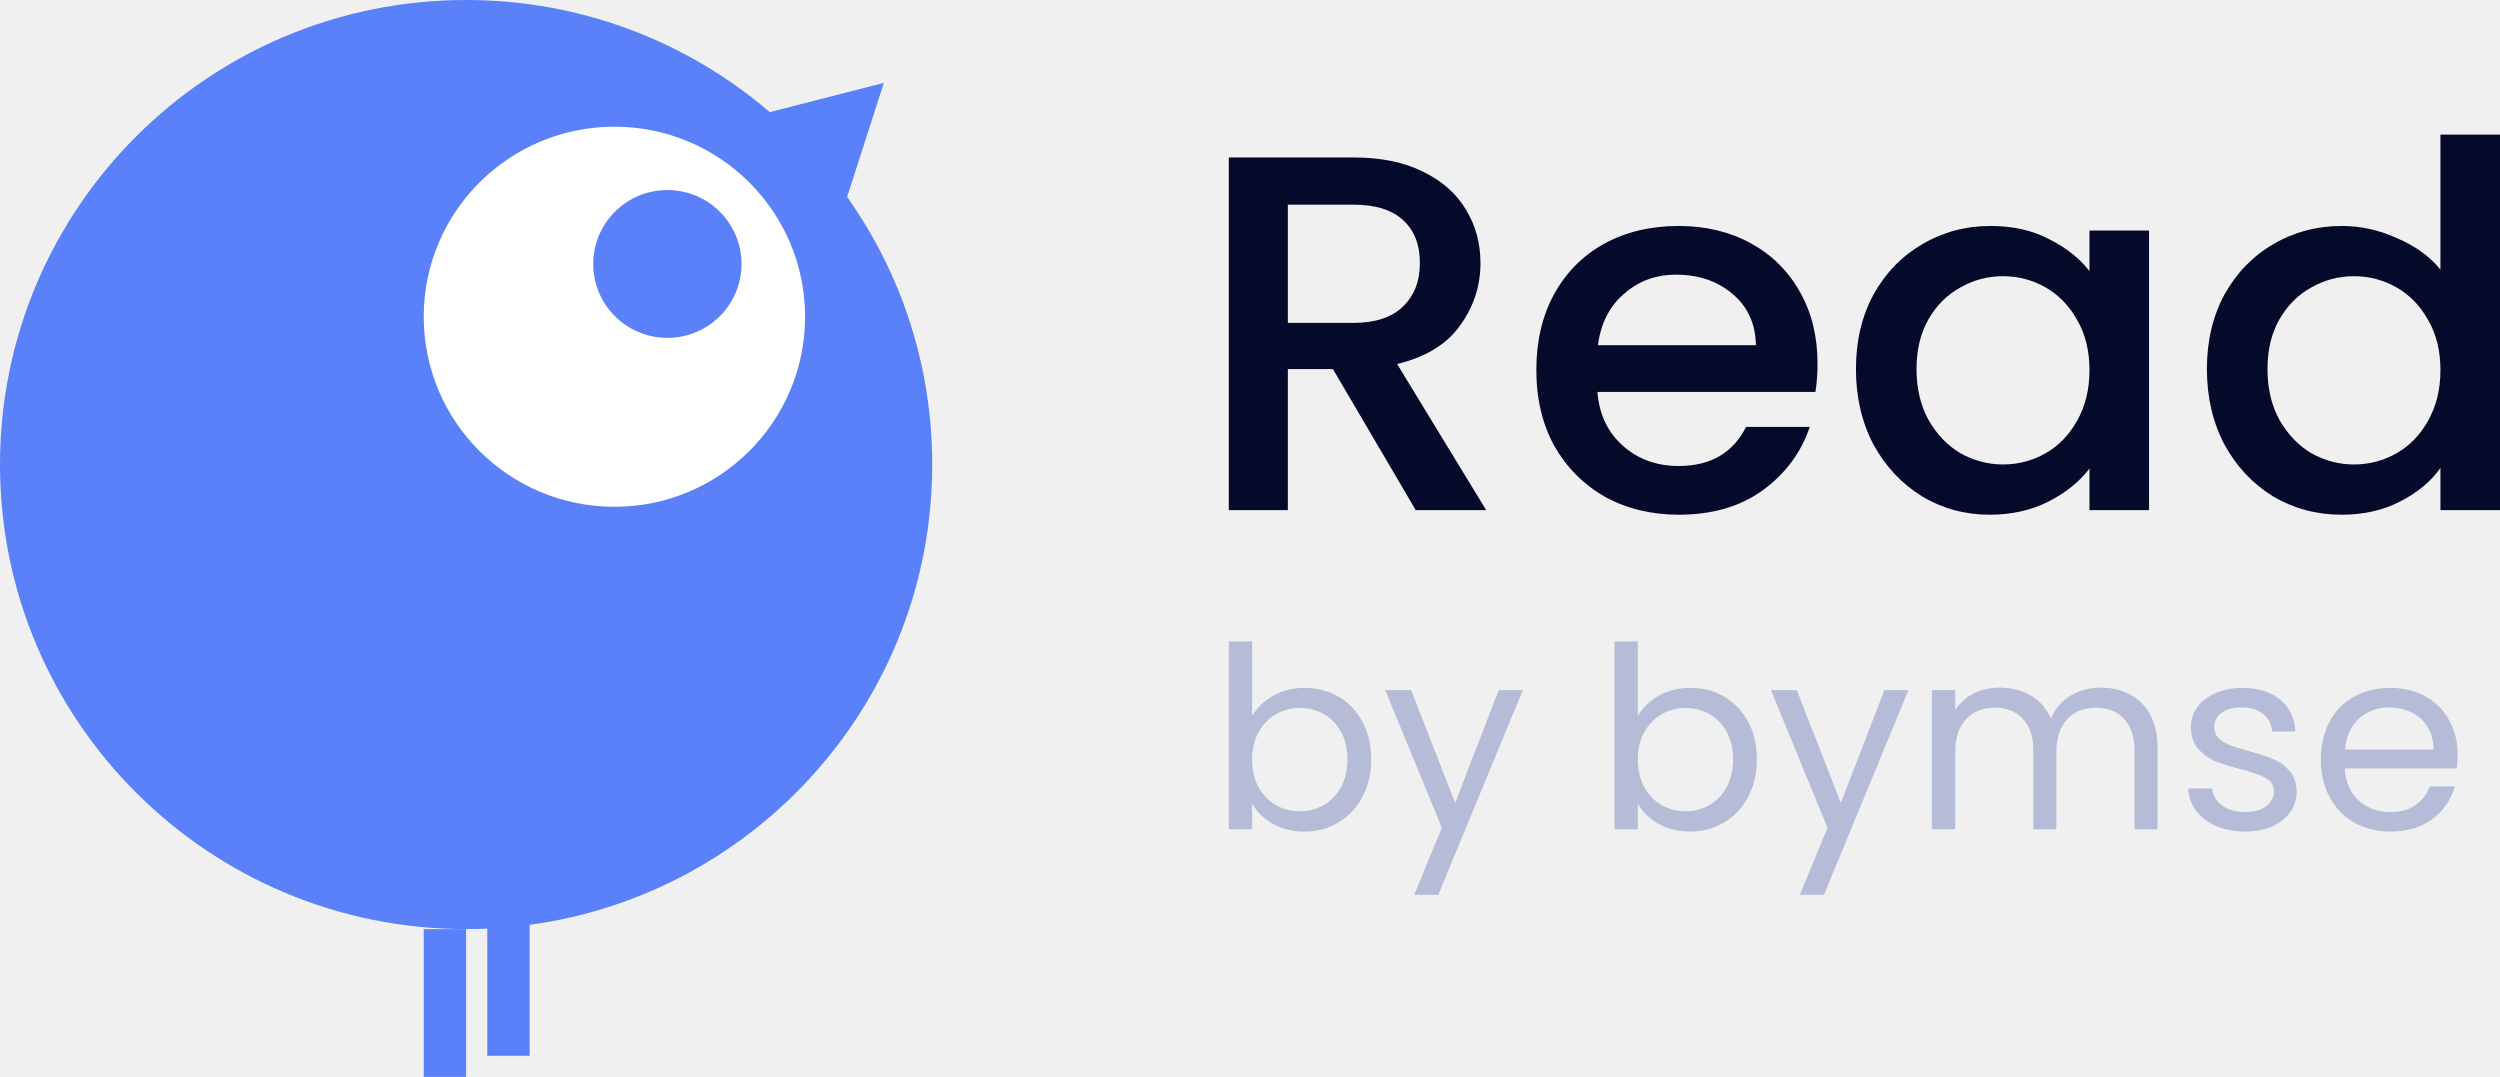
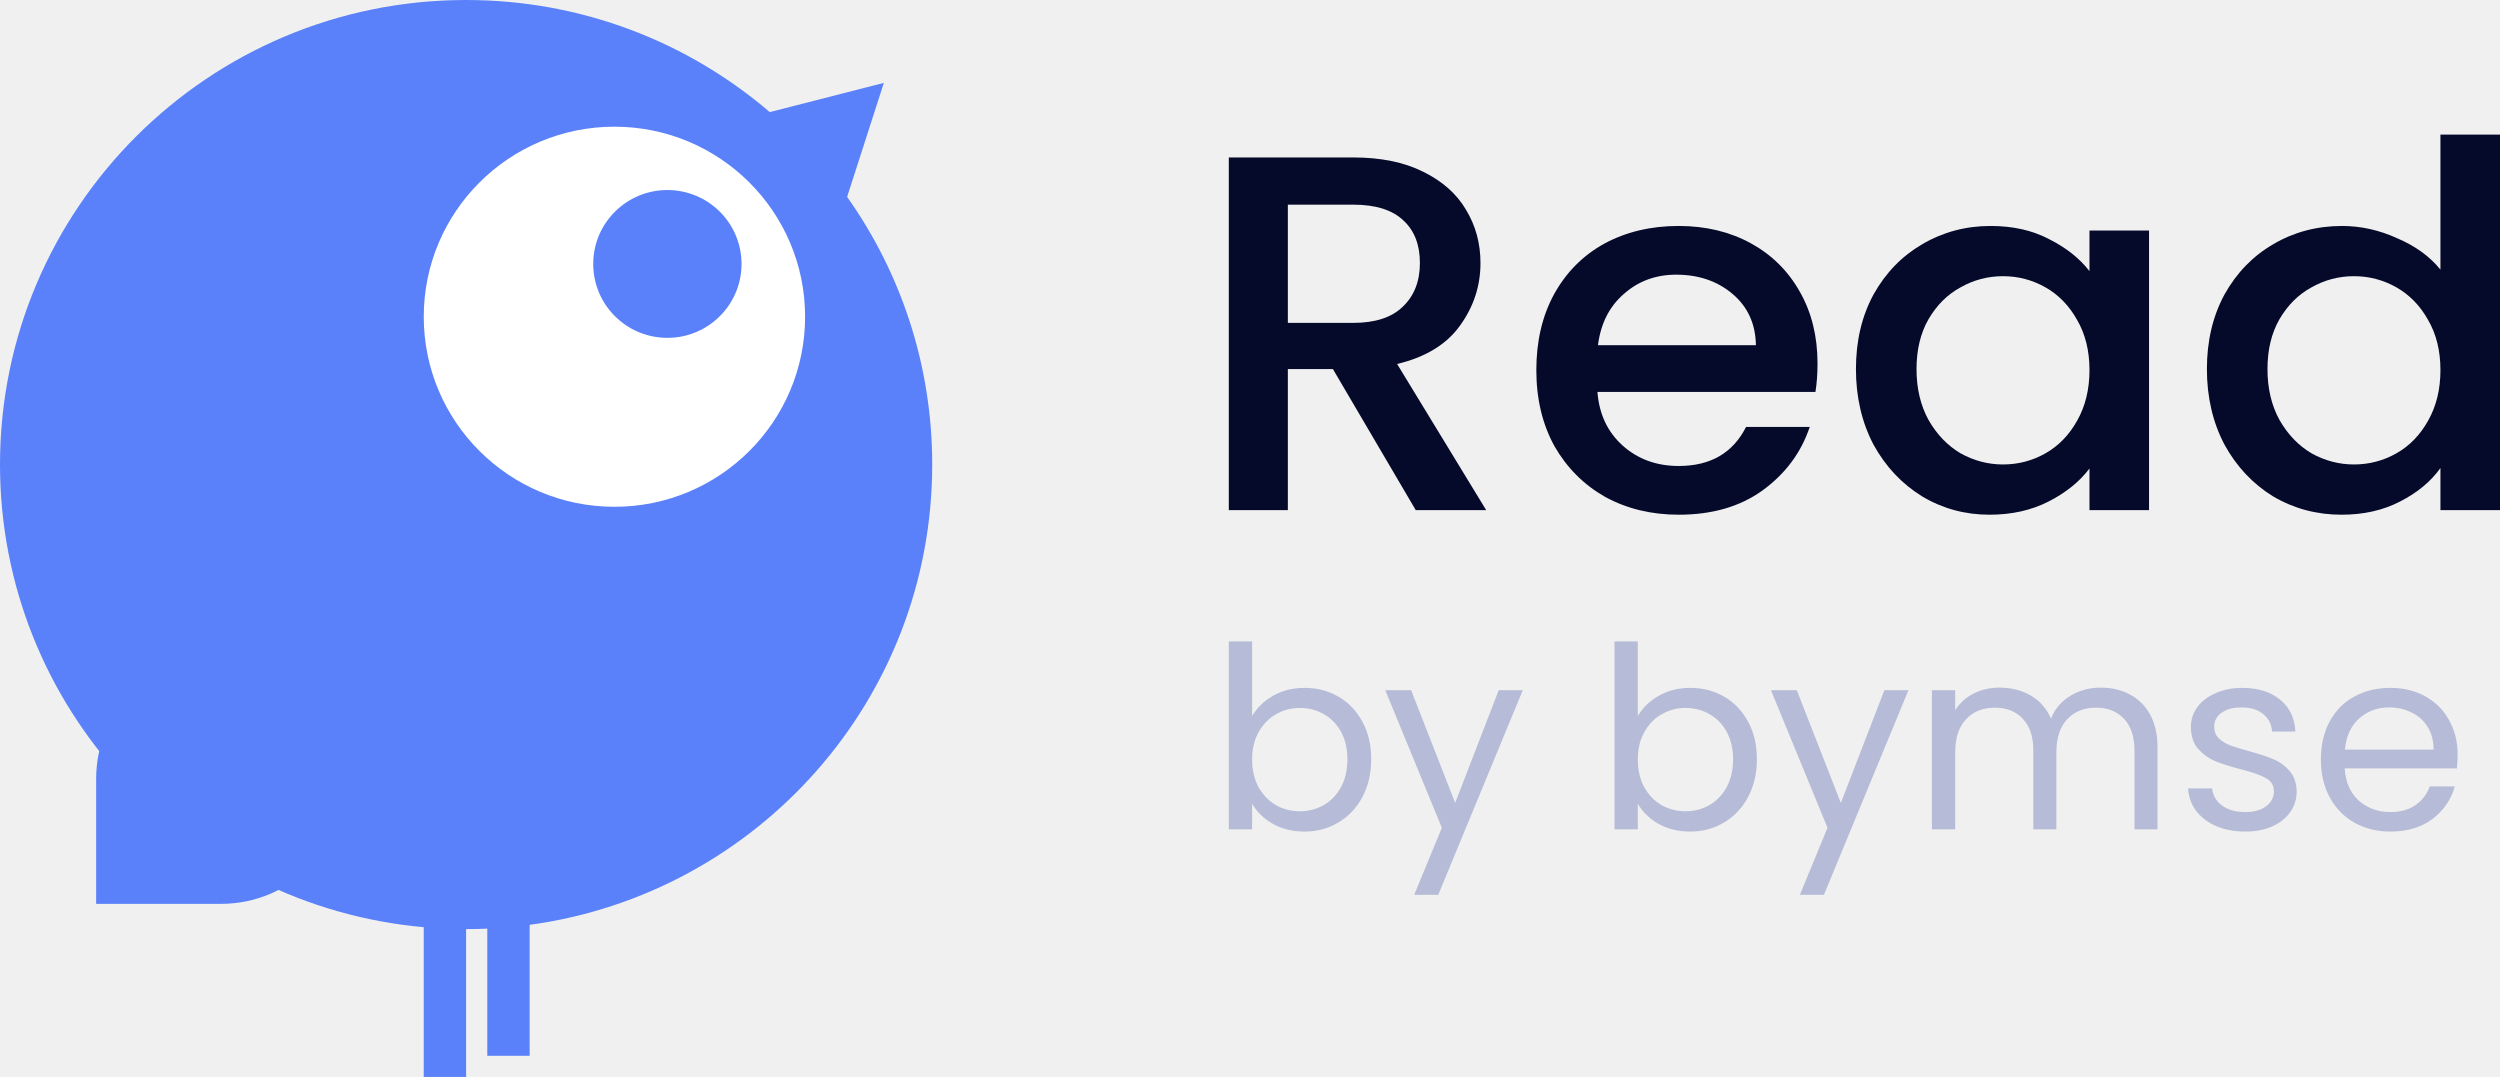
<svg xmlns="http://www.w3.org/2000/svg" width="130" height="56" viewBox="0 0 130 56" fill="none">
  <path d="M73.619 26.527L69.311 19.191H66.968V26.527H63.898V8.187H70.361C71.797 8.187 73.009 8.434 73.996 8.926C75.002 9.419 75.747 10.079 76.231 10.905C76.734 11.732 76.985 12.656 76.985 13.676C76.985 14.873 76.626 15.963 75.908 16.948C75.208 17.916 74.122 18.576 72.65 18.927L77.282 26.527H73.619ZM66.968 16.79H70.361C71.51 16.79 72.372 16.509 72.946 15.946C73.539 15.383 73.835 14.626 73.835 13.676C73.835 12.726 73.548 11.987 72.973 11.46C72.399 10.914 71.528 10.642 70.361 10.642H66.968V16.79Z" fill="#060A2A" />
  <path d="M94.511 18.901C94.511 19.446 94.475 19.939 94.403 20.379H83.067C83.156 21.54 83.596 22.472 84.386 23.176C85.176 23.88 86.145 24.231 87.294 24.231C88.946 24.231 90.113 23.554 90.795 22.2H94.107C93.658 23.537 92.842 24.636 91.657 25.498C90.49 26.343 89.036 26.765 87.294 26.765C85.876 26.765 84.602 26.457 83.471 25.841C82.358 25.208 81.478 24.328 80.832 23.202C80.203 22.059 79.889 20.739 79.889 19.244C79.889 17.749 80.194 16.438 80.805 15.312C81.433 14.169 82.304 13.289 83.417 12.673C84.548 12.058 85.84 11.75 87.294 11.75C88.695 11.75 89.942 12.049 91.037 12.647C92.132 13.245 92.985 14.09 93.596 15.18C94.206 16.253 94.511 17.494 94.511 18.901ZM91.307 17.951C91.289 16.843 90.885 15.954 90.095 15.286C89.305 14.617 88.327 14.283 87.16 14.283C86.101 14.283 85.194 14.617 84.44 15.286C83.686 15.937 83.237 16.825 83.094 17.951H91.307Z" fill="#060A2A" />
  <path d="M96.509 19.191C96.509 17.731 96.814 16.438 97.424 15.312C98.053 14.186 98.897 13.316 99.956 12.7C101.033 12.066 102.218 11.75 103.51 11.75C104.677 11.75 105.691 11.979 106.553 12.436C107.433 12.876 108.133 13.43 108.653 14.098V11.987H111.75V26.527H108.653V24.363C108.133 25.049 107.424 25.621 106.526 26.079C105.628 26.536 104.605 26.765 103.456 26.765C102.182 26.765 101.015 26.448 99.956 25.815C98.897 25.164 98.053 24.267 97.424 23.123C96.814 21.962 96.509 20.651 96.509 19.191ZM108.653 19.244C108.653 18.241 108.438 17.37 108.007 16.632C107.594 15.893 107.047 15.33 106.365 14.943C105.682 14.556 104.946 14.362 104.156 14.362C103.367 14.362 102.63 14.556 101.948 14.943C101.266 15.312 100.71 15.866 100.279 16.605C99.866 17.327 99.659 18.189 99.659 19.191C99.659 20.194 99.866 21.074 100.279 21.83C100.71 22.587 101.266 23.167 101.948 23.572C102.648 23.959 103.384 24.152 104.156 24.152C104.946 24.152 105.682 23.959 106.365 23.572C107.047 23.185 107.594 22.622 108.007 21.883C108.438 21.126 108.653 20.247 108.653 19.244Z" fill="#060A2A" />
  <path d="M114.759 19.191C114.759 17.731 115.064 16.438 115.674 15.312C116.303 14.186 117.146 13.316 118.206 12.7C119.283 12.066 120.477 11.75 121.787 11.75C122.756 11.75 123.708 11.961 124.641 12.383C125.593 12.788 126.347 13.333 126.903 14.019V7H130V26.527H126.903V24.337C126.401 25.041 125.701 25.621 124.803 26.079C123.923 26.536 122.909 26.765 121.76 26.765C120.468 26.765 119.283 26.448 118.206 25.815C117.146 25.164 116.303 24.267 115.674 23.123C115.064 21.962 114.759 20.651 114.759 19.191ZM126.903 19.244C126.903 18.241 126.688 17.37 126.257 16.632C125.844 15.893 125.297 15.33 124.615 14.943C123.932 14.556 123.196 14.362 122.406 14.362C121.617 14.362 120.881 14.556 120.198 14.943C119.516 15.312 118.96 15.866 118.529 16.605C118.116 17.327 117.909 18.189 117.909 19.191C117.909 20.194 118.116 21.074 118.529 21.83C118.96 22.587 119.516 23.167 120.198 23.572C120.898 23.959 121.635 24.152 122.406 24.152C123.196 24.152 123.932 23.959 124.615 23.572C125.297 23.185 125.844 22.622 126.257 21.883C126.688 21.126 126.903 20.247 126.903 19.244Z" fill="#060A2A" />
-   <path d="M65.11 37.235C65.359 36.803 65.723 36.451 66.203 36.178C66.682 35.906 67.228 35.769 67.841 35.769C68.498 35.769 69.088 35.923 69.612 36.231C70.136 36.539 70.549 36.975 70.85 37.538C71.152 38.093 71.303 38.74 71.303 39.479C71.303 40.21 71.152 40.861 70.85 41.433C70.549 42.005 70.131 42.45 69.599 42.767C69.075 43.084 68.489 43.242 67.841 43.242C67.21 43.242 66.655 43.106 66.176 42.833C65.705 42.56 65.35 42.212 65.11 41.79V43.123H63.898V33.353H65.11V37.235ZM70.065 39.479C70.065 38.933 69.954 38.458 69.732 38.053C69.51 37.648 69.208 37.34 68.826 37.129C68.453 36.918 68.04 36.812 67.588 36.812C67.144 36.812 66.731 36.922 66.349 37.142C65.976 37.353 65.674 37.666 65.443 38.08C65.221 38.484 65.11 38.955 65.11 39.492C65.11 40.038 65.221 40.518 65.443 40.931C65.674 41.336 65.976 41.649 66.349 41.869C66.731 42.08 67.144 42.186 67.588 42.186C68.04 42.186 68.453 42.08 68.826 41.869C69.208 41.649 69.51 41.336 69.732 40.931C69.954 40.518 70.065 40.034 70.065 39.479Z" fill="#B6BCD7" />
-   <path d="M79.185 35.888L74.79 46.529H73.538L74.976 43.044L72.033 35.888H73.378L75.669 41.75L77.933 35.888H79.185Z" fill="#B6BCD7" />
-   <path d="M85.166 37.235C85.414 36.803 85.778 36.451 86.258 36.178C86.737 35.906 87.283 35.769 87.896 35.769C88.553 35.769 89.143 35.923 89.667 36.231C90.191 36.539 90.604 36.975 90.906 37.538C91.208 38.093 91.359 38.74 91.359 39.479C91.359 40.21 91.208 40.861 90.906 41.433C90.604 42.005 90.186 42.45 89.654 42.767C89.13 43.084 88.544 43.242 87.896 43.242C87.265 43.242 86.71 43.106 86.231 42.833C85.76 42.56 85.405 42.212 85.166 41.79V43.123H83.954V33.353H85.166V37.235ZM90.12 39.479C90.12 38.933 90.009 38.458 89.787 38.053C89.565 37.648 89.263 37.34 88.881 37.129C88.508 36.918 88.096 36.812 87.643 36.812C87.199 36.812 86.786 36.922 86.404 37.142C86.031 37.353 85.729 37.666 85.499 38.08C85.277 38.484 85.166 38.955 85.166 39.492C85.166 40.038 85.277 40.518 85.499 40.931C85.729 41.336 86.031 41.649 86.404 41.869C86.786 42.08 87.199 42.186 87.643 42.186C88.096 42.186 88.508 42.08 88.881 41.869C89.263 41.649 89.565 41.336 89.787 40.931C90.009 40.518 90.12 40.034 90.12 39.479Z" fill="#B6BCD7" />
-   <path d="M99.24 35.888L94.845 46.529H93.593L95.031 43.044L92.088 35.888H93.433L95.724 41.75L97.988 35.888H99.24Z" fill="#B6BCD7" />
-   <path d="M109.235 35.756C109.803 35.756 110.309 35.875 110.753 36.112C111.197 36.341 111.548 36.689 111.805 37.156C112.063 37.622 112.191 38.19 112.191 38.859V43.123H110.993V39.03C110.993 38.309 110.811 37.758 110.447 37.38C110.092 36.993 109.608 36.799 108.995 36.799C108.365 36.799 107.863 37.001 107.49 37.406C107.117 37.802 106.931 38.379 106.931 39.136V43.123H105.732V39.03C105.732 38.309 105.55 37.758 105.186 37.38C104.831 36.993 104.347 36.799 103.734 36.799C103.104 36.799 102.602 37.001 102.23 37.406C101.857 37.802 101.67 38.379 101.67 39.136V43.123H100.458V35.888H101.67V36.931C101.91 36.553 102.23 36.262 102.629 36.06C103.037 35.857 103.486 35.756 103.974 35.756C104.587 35.756 105.128 35.892 105.599 36.165C106.07 36.438 106.42 36.839 106.651 37.367C106.855 36.856 107.193 36.46 107.663 36.178C108.134 35.897 108.658 35.756 109.235 35.756Z" fill="#B6BCD7" />
-   <path d="M116.763 43.242C116.204 43.242 115.702 43.15 115.258 42.965C114.814 42.771 114.464 42.507 114.206 42.172C113.949 41.829 113.807 41.438 113.78 40.998H115.032C115.067 41.358 115.236 41.653 115.538 41.882C115.849 42.111 116.253 42.225 116.75 42.225C117.212 42.225 117.576 42.124 117.842 41.922C118.108 41.719 118.242 41.464 118.242 41.156C118.242 40.839 118.099 40.606 117.815 40.456C117.531 40.298 117.092 40.144 116.497 39.994C115.955 39.853 115.511 39.712 115.165 39.572C114.828 39.422 114.535 39.206 114.286 38.925C114.046 38.634 113.926 38.256 113.926 37.789C113.926 37.419 114.037 37.081 114.259 36.773C114.481 36.465 114.797 36.222 115.205 36.046C115.613 35.862 116.08 35.769 116.603 35.769C117.411 35.769 118.064 35.972 118.561 36.377C119.058 36.781 119.325 37.336 119.36 38.04H118.148C118.122 37.662 117.966 37.358 117.682 37.129C117.407 36.9 117.034 36.786 116.563 36.786C116.128 36.786 115.782 36.878 115.525 37.063C115.267 37.248 115.138 37.49 115.138 37.789C115.138 38.027 115.214 38.225 115.365 38.383C115.525 38.533 115.72 38.656 115.951 38.753C116.191 38.841 116.519 38.942 116.936 39.057C117.46 39.197 117.886 39.338 118.215 39.479C118.543 39.611 118.823 39.814 119.054 40.087C119.294 40.359 119.418 40.716 119.427 41.156C119.427 41.552 119.316 41.908 119.094 42.225C118.872 42.542 118.557 42.793 118.148 42.978C117.749 43.154 117.287 43.242 116.763 43.242Z" fill="#B6BCD7" />
-   <path d="M127.797 39.228C127.797 39.457 127.783 39.699 127.757 39.955H121.923C121.968 40.667 122.212 41.226 122.656 41.631C123.109 42.027 123.655 42.225 124.294 42.225C124.818 42.225 125.253 42.106 125.599 41.869C125.954 41.622 126.203 41.297 126.345 40.892H127.65C127.455 41.587 127.064 42.155 126.478 42.595C125.892 43.026 125.164 43.242 124.294 43.242C123.602 43.242 122.98 43.088 122.43 42.78C121.888 42.472 121.462 42.036 121.151 41.473C120.84 40.901 120.685 40.24 120.685 39.492C120.685 38.744 120.836 38.089 121.138 37.525C121.44 36.962 121.861 36.531 122.403 36.231C122.953 35.923 123.584 35.769 124.294 35.769C124.987 35.769 125.599 35.919 126.132 36.218C126.665 36.517 127.073 36.931 127.357 37.459C127.65 37.978 127.797 38.568 127.797 39.228ZM126.545 38.977C126.545 38.52 126.443 38.128 126.239 37.802C126.034 37.468 125.755 37.217 125.399 37.05C125.053 36.874 124.667 36.786 124.241 36.786C123.628 36.786 123.104 36.979 122.669 37.367C122.243 37.754 121.999 38.291 121.937 38.977H126.545Z" fill="#B6BCD7" />
-   <path fill-rule="evenodd" clip-rule="evenodd" d="M3.05176e-05 24.157C3.05176e-05 37.498 10.851 48.314 24.237 48.314C24.607 48.314 24.974 48.306 25.339 48.289V54.902H27.542V48.091C39.365 46.484 48.475 36.381 48.475 24.157C48.475 18.974 46.837 14.173 44.05 10.238L45.96 4.31L40.027 5.829C35.785 2.196 30.269 0 24.237 0C10.851 0 3.05176e-05 10.815 3.05176e-05 24.157ZM24.237 48.314L24.237 56H22.034V48.314H24.237Z" fill="#5A81FA" />
-   <path fill-rule="evenodd" clip-rule="evenodd" d="M31.949 26.353C26.473 26.353 22.034 21.929 22.034 16.471C22.034 11.013 26.473 6.588 31.949 6.588C37.425 6.588 41.864 11.013 41.864 16.471C41.864 21.929 37.425 26.353 31.949 26.353ZM34.703 17.569C32.574 17.569 30.848 15.848 30.848 13.726C30.848 11.603 32.574 9.883 34.703 9.883C36.833 9.883 38.559 11.603 38.559 13.726C38.559 15.848 36.833 17.569 34.703 17.569Z" fill="white" />
+   <path d="M65.11 37.235C65.359 36.804 65.723 36.452 66.203 36.179C66.682 35.906 67.228 35.77 67.841 35.77C68.498 35.77 69.088 35.924 69.612 36.232C70.136 36.54 70.549 36.975 70.85 37.539C71.152 38.093 71.303 38.74 71.303 39.48C71.303 40.21 71.152 40.862 70.85 41.434C70.549 42.006 70.131 42.45 69.599 42.767C69.075 43.084 68.489 43.242 67.841 43.242C67.21 43.242 66.655 43.106 66.176 42.833C65.705 42.56 65.35 42.213 65.11 41.79V43.124H63.898V33.353H65.11V37.235ZM70.065 39.48C70.065 38.934 69.954 38.459 69.732 38.054C69.51 37.649 69.208 37.341 68.826 37.13C68.453 36.918 68.04 36.813 67.588 36.813C67.144 36.813 66.731 36.923 66.349 37.143C65.976 37.354 65.674 37.666 65.443 38.08C65.221 38.485 65.11 38.956 65.11 39.493C65.11 40.039 65.221 40.518 65.443 40.932C65.674 41.337 65.976 41.649 66.349 41.869C66.731 42.081 67.144 42.186 67.588 42.186C68.04 42.186 68.453 42.081 68.826 41.869C69.208 41.649 69.51 41.337 69.732 40.932C69.954 40.518 70.065 40.034 70.065 39.48Z" fill="#B6BCD7" />
+   <path d="M79.185 35.889L74.79 46.53H73.538L74.976 43.044L72.033 35.889H73.378L75.669 41.751L77.933 35.889H79.185Z" fill="#B6BCD7" />
+   <path d="M85.166 37.235C85.414 36.804 85.778 36.452 86.258 36.179C86.737 35.906 87.283 35.77 87.896 35.77C88.553 35.77 89.143 35.924 89.667 36.232C90.191 36.54 90.604 36.975 90.906 37.539C91.208 38.093 91.359 38.74 91.359 39.48C91.359 40.21 91.208 40.862 90.906 41.434C90.604 42.006 90.186 42.45 89.654 42.767C89.13 43.084 88.544 43.242 87.896 43.242C87.265 43.242 86.71 43.106 86.231 42.833C85.76 42.56 85.405 42.213 85.166 41.79V43.124H83.954V33.353H85.166V37.235ZM90.12 39.48C90.12 38.934 90.009 38.459 89.787 38.054C89.565 37.649 89.263 37.341 88.881 37.13C88.508 36.918 88.096 36.813 87.643 36.813C87.199 36.813 86.786 36.923 86.404 37.143C86.031 37.354 85.729 37.666 85.499 38.08C85.277 38.485 85.166 38.956 85.166 39.493C85.166 40.039 85.277 40.518 85.499 40.932C85.729 41.337 86.031 41.649 86.404 41.869C86.786 42.081 87.199 42.186 87.643 42.186C88.096 42.186 88.508 42.081 88.881 41.869C89.263 41.649 89.565 41.337 89.787 40.932C90.009 40.518 90.12 40.034 90.12 39.48Z" fill="#B6BCD7" />
+   <path d="M99.24 35.889L94.845 46.53H93.593L95.031 43.044L92.088 35.889H93.433L95.724 41.751L97.988 35.889H99.24Z" fill="#B6BCD7" />
+   <path d="M109.235 35.756C109.803 35.756 110.309 35.875 110.753 36.113C111.197 36.342 111.548 36.689 111.805 37.156C112.063 37.622 112.191 38.19 112.191 38.859V43.124H110.993V39.031C110.993 38.309 110.811 37.759 110.447 37.38C110.092 36.993 109.608 36.8 108.995 36.8C108.365 36.8 107.863 37.002 107.49 37.407C107.117 37.803 106.931 38.379 106.931 39.136V43.124H105.732V39.031C105.732 38.309 105.55 37.759 105.186 37.38C104.831 36.993 104.347 36.8 103.734 36.8C103.104 36.8 102.602 37.002 102.23 37.407C101.857 37.803 101.67 38.379 101.67 39.136V43.124H100.458V35.889H101.67V36.931C101.91 36.553 102.23 36.263 102.629 36.06C103.037 35.858 103.486 35.756 103.974 35.756C104.587 35.756 105.128 35.893 105.599 36.166C106.07 36.439 106.42 36.839 106.651 37.367C106.855 36.857 107.193 36.461 107.663 36.179C108.134 35.897 108.658 35.756 109.235 35.756Z" fill="#B6BCD7" />
+   <path d="M116.763 43.242C116.204 43.242 115.702 43.15 115.258 42.965C114.814 42.772 114.464 42.508 114.206 42.173C113.949 41.83 113.807 41.438 113.78 40.998H115.032C115.067 41.359 115.236 41.654 115.538 41.883C115.849 42.111 116.253 42.226 116.75 42.226C117.212 42.226 117.576 42.125 117.842 41.922C118.108 41.72 118.242 41.465 118.242 41.156C118.242 40.84 118.099 40.606 117.815 40.457C117.531 40.298 117.092 40.144 116.497 39.995C115.955 39.854 115.511 39.713 115.165 39.572C114.828 39.422 114.535 39.207 114.286 38.925C114.046 38.635 113.926 38.256 113.926 37.79C113.926 37.42 114.037 37.081 114.259 36.773C114.481 36.465 114.797 36.223 115.205 36.047C115.613 35.862 116.08 35.77 116.603 35.77C117.411 35.77 118.064 35.972 118.561 36.377C119.058 36.782 119.325 37.336 119.36 38.041H118.148C118.122 37.662 117.966 37.358 117.682 37.13C117.407 36.901 117.034 36.786 116.563 36.786C116.128 36.786 115.782 36.879 115.525 37.063C115.267 37.248 115.138 37.49 115.138 37.79C115.138 38.027 115.214 38.225 115.365 38.384C115.525 38.533 115.72 38.657 115.951 38.754C116.191 38.842 116.519 38.943 116.936 39.057C117.46 39.198 117.886 39.339 118.215 39.48C118.543 39.612 118.823 39.814 119.054 40.087C119.294 40.36 119.418 40.716 119.427 41.156C119.427 41.553 119.316 41.909 119.094 42.226C118.872 42.543 118.557 42.794 118.148 42.978C117.749 43.154 117.287 43.242 116.763 43.242Z" fill="#B6BCD7" />
+   <path d="M127.797 39.229C127.797 39.458 127.783 39.7 127.757 39.955H121.923C121.968 40.668 122.212 41.227 122.656 41.632C123.109 42.028 123.655 42.226 124.294 42.226C124.818 42.226 125.253 42.107 125.599 41.869C125.954 41.623 126.203 41.297 126.345 40.892H127.65C127.455 41.588 127.064 42.155 126.478 42.596C125.892 43.027 125.164 43.242 124.294 43.242C123.602 43.242 122.98 43.088 122.43 42.78C121.888 42.472 121.462 42.037 121.151 41.473C120.84 40.901 120.685 40.241 120.685 39.493C120.685 38.745 120.836 38.089 121.138 37.526C121.44 36.962 121.861 36.531 122.403 36.232C122.953 35.924 123.584 35.77 124.294 35.77C124.987 35.77 125.599 35.919 126.132 36.218C126.665 36.518 127.073 36.931 127.357 37.46C127.65 37.979 127.797 38.569 127.797 39.229ZM126.545 38.978C126.545 38.52 126.443 38.129 126.239 37.803C126.034 37.468 125.755 37.218 125.399 37.05C125.053 36.874 124.667 36.786 124.241 36.786C123.628 36.786 123.104 36.98 122.669 37.367C122.243 37.755 121.999 38.291 121.937 38.978H126.545Z" fill="#B6BCD7" />
+   <path fill-rule="evenodd" clip-rule="evenodd" d="M24.237 48.314C24.607 48.314 24.974 48.306 25.339 48.289V54.902H27.542V48.091C39.365 46.484 48.475 36.381 48.475 24.157C48.475 18.974 46.837 14.173 44.05 10.238L45.96 4.31L40.027 5.829C35.785 2.196 30.269 0 24.237 0C10.851 0 3.05176e-05 10.815 3.05176e-05 24.157C3.05176e-05 36.758 9.681 47.106 22.034 48.215V56H24.237L24.237 48.314Z" fill="#5A81FA" />
+   <path fill-rule="evenodd" clip-rule="evenodd" d="M31.95 26.353C26.474 26.353 22.035 21.928 22.035 16.47C22.035 11.012 26.474 6.588 31.95 6.588C37.426 6.588 41.865 11.012 41.865 16.47C41.865 21.928 37.426 26.353 31.95 26.353ZM34.704 17.568C32.575 17.568 30.848 15.848 30.848 13.725C30.848 11.603 32.575 9.882 34.704 9.882C36.834 9.882 38.56 11.603 38.56 13.725C38.56 15.848 36.834 17.568 34.704 17.568Z" fill="white" />
+   <path d="M18 40.5C18 36.91 15.09 34 11.5 34C7.91 34 5 36.91 5 40.5V47H11.5C15.09 47 18 44.09 18 40.5Z" fill="#5A81FA" />
</svg>
